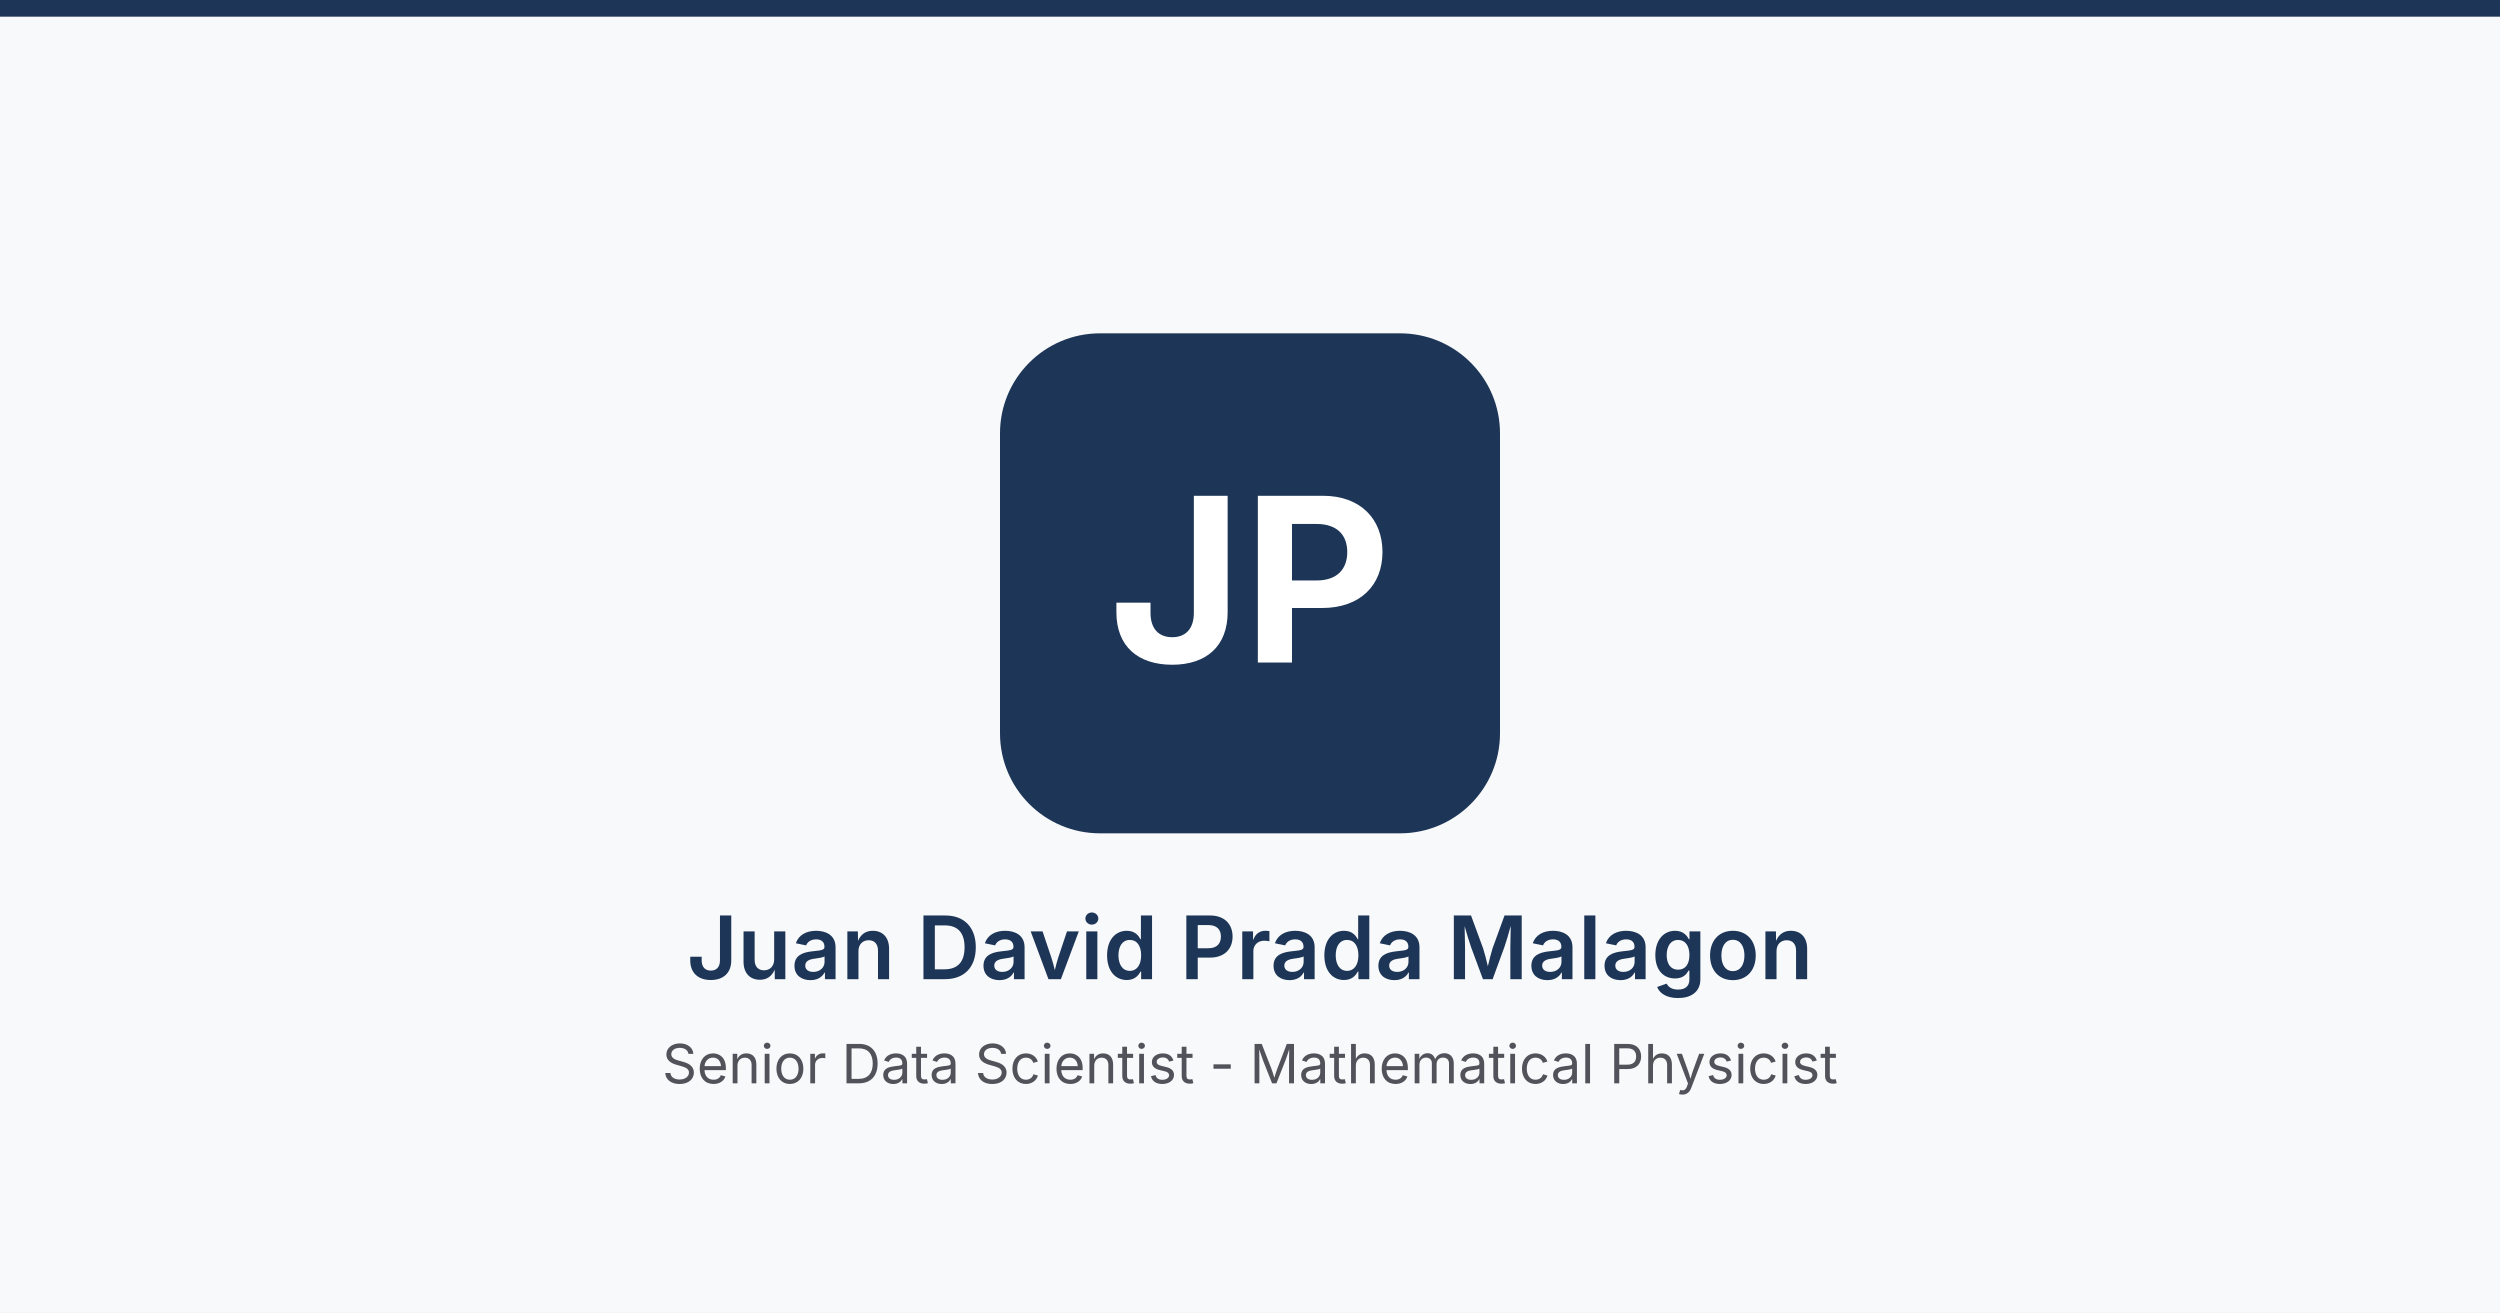
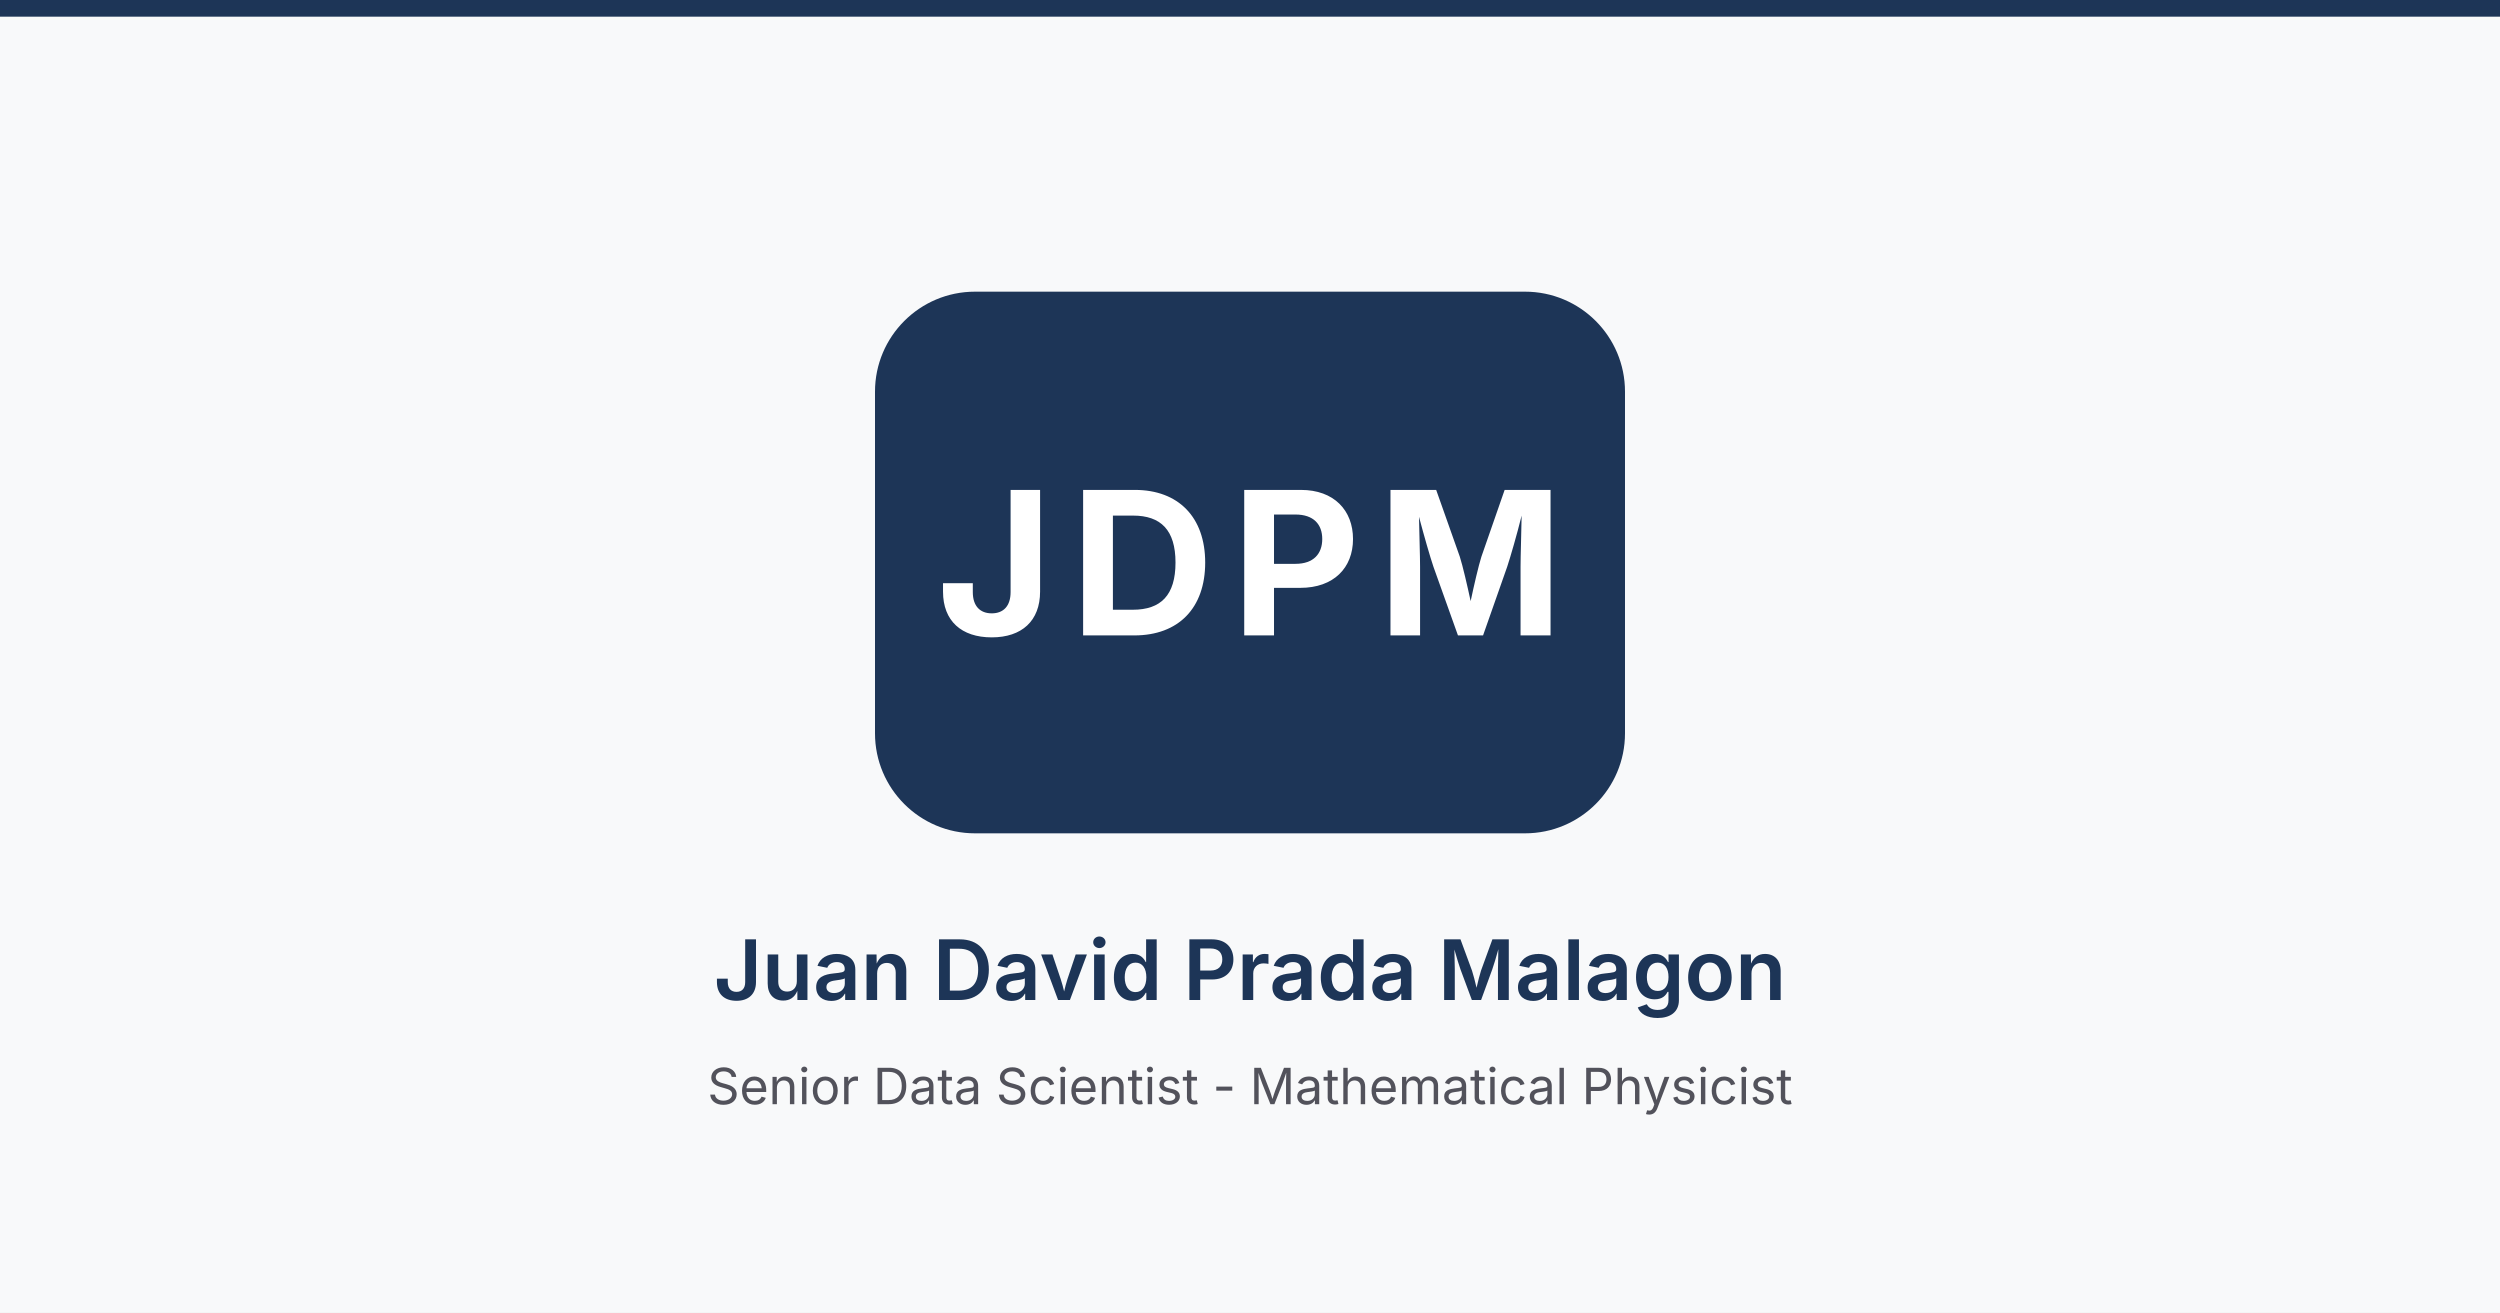
<svg xmlns="http://www.w3.org/2000/svg" width="1200" height="630" viewBox="0 0 1200 630" fill="none">
  <rect width="1200" height="630" fill="#f8f9fa" />
  <rect x="0" y="0" width="1200" height="8" fill="#1d3557" />
-   <rect x="480" y="160" width="240" height="240" rx="48" fill="#1d3557" />
-   <text x="600" y="318" text-anchor="middle" font-family="Inter, ui-sans-serif, system-ui, sans-serif" font-size="110" font-weight="700" fill="#ffffff">JP</text>
-   <text x="600" y="470" text-anchor="middle" font-family="Inter, ui-sans-serif, system-ui, sans-serif" font-size="42" font-weight="600" fill="#1d3557">Juan David Prada Malagon</text>
-   <text x="600" y="520" text-anchor="middle" font-family="Inter, ui-sans-serif, system-ui, sans-serif" font-size="26" font-weight="400" fill="#52525b">Senior Data Scientist - Mathematical Physicist</text>
+   <rect x="420" y="140" width="360" height="260" rx="48" fill="#1d3557" />
+   <text x="600" y="305" text-anchor="middle" font-family="Inter, ui-sans-serif, system-ui, sans-serif" font-size="96" font-weight="700" fill="#ffffff" letter-spacing="8">JDPM</text>
+   <text x="600" y="480" text-anchor="middle" font-family="Inter, ui-sans-serif, system-ui, sans-serif" font-size="40" font-weight="600" fill="#1d3557">Juan David Prada Malagon</text>
+   <text x="600" y="530" text-anchor="middle" font-family="Inter, ui-sans-serif, system-ui, sans-serif" font-size="24" font-weight="400" fill="#52525b">Senior Data Scientist - Mathematical Physicist</text>
</svg>
